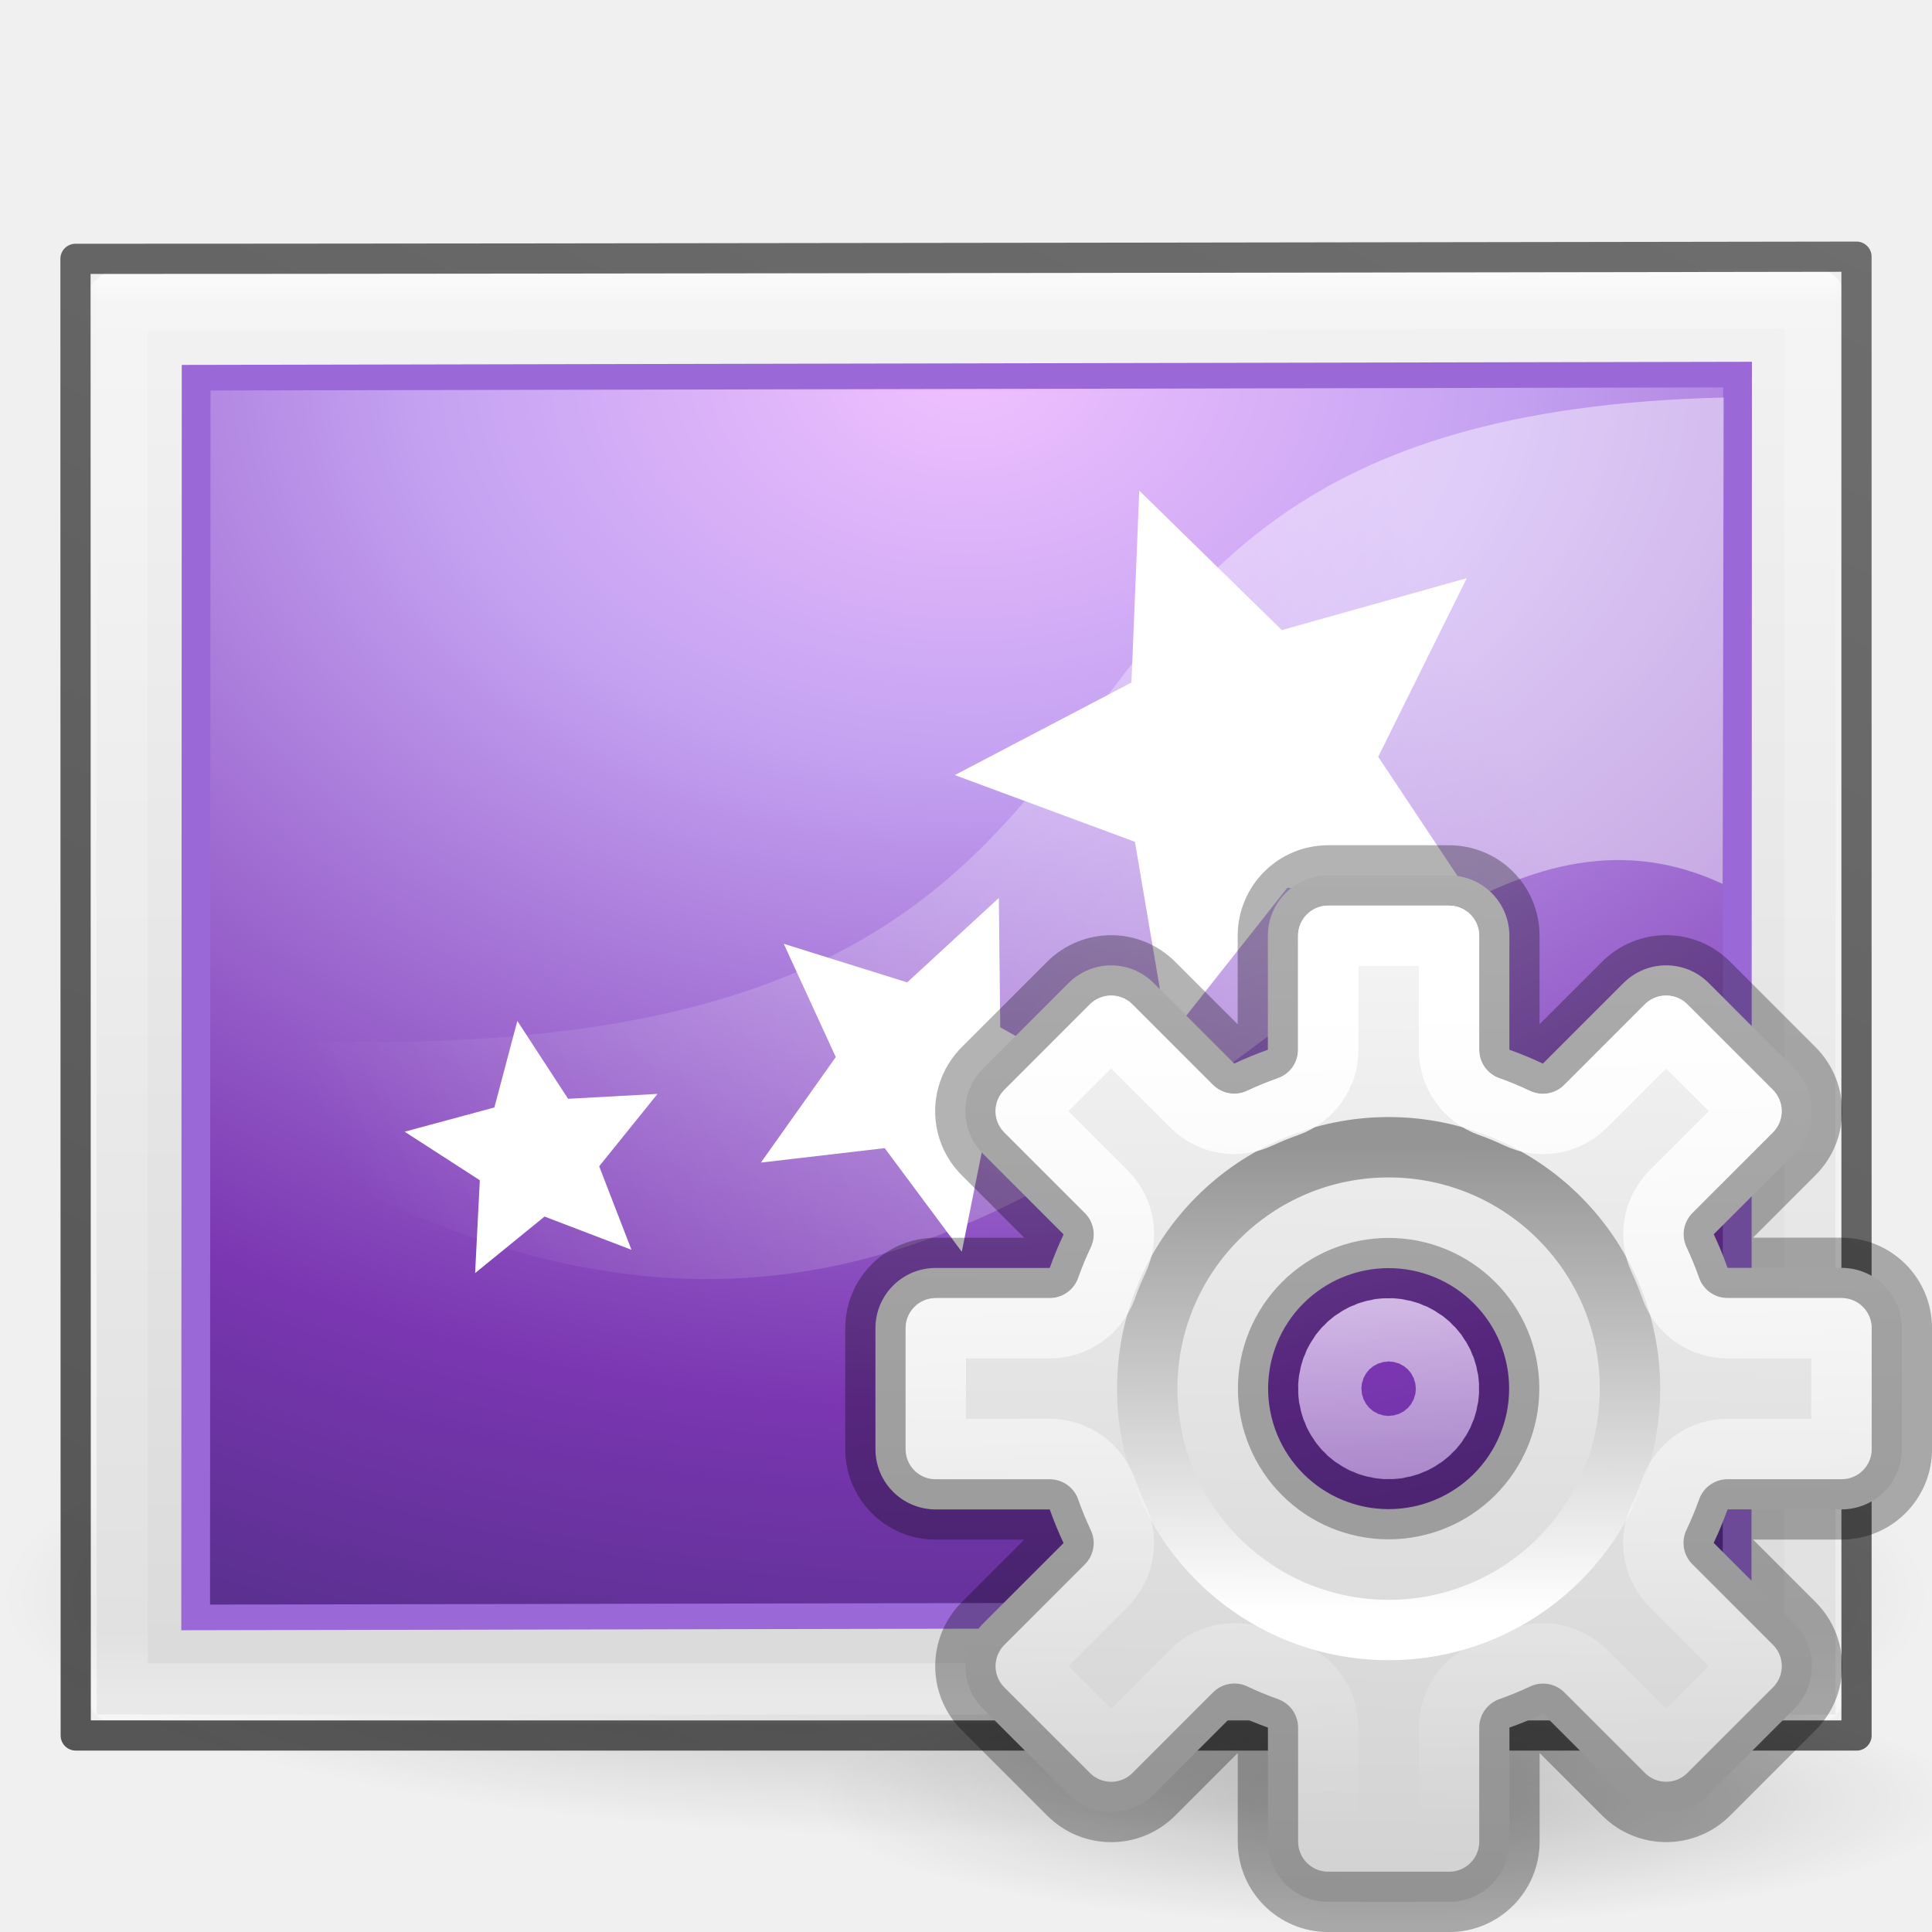
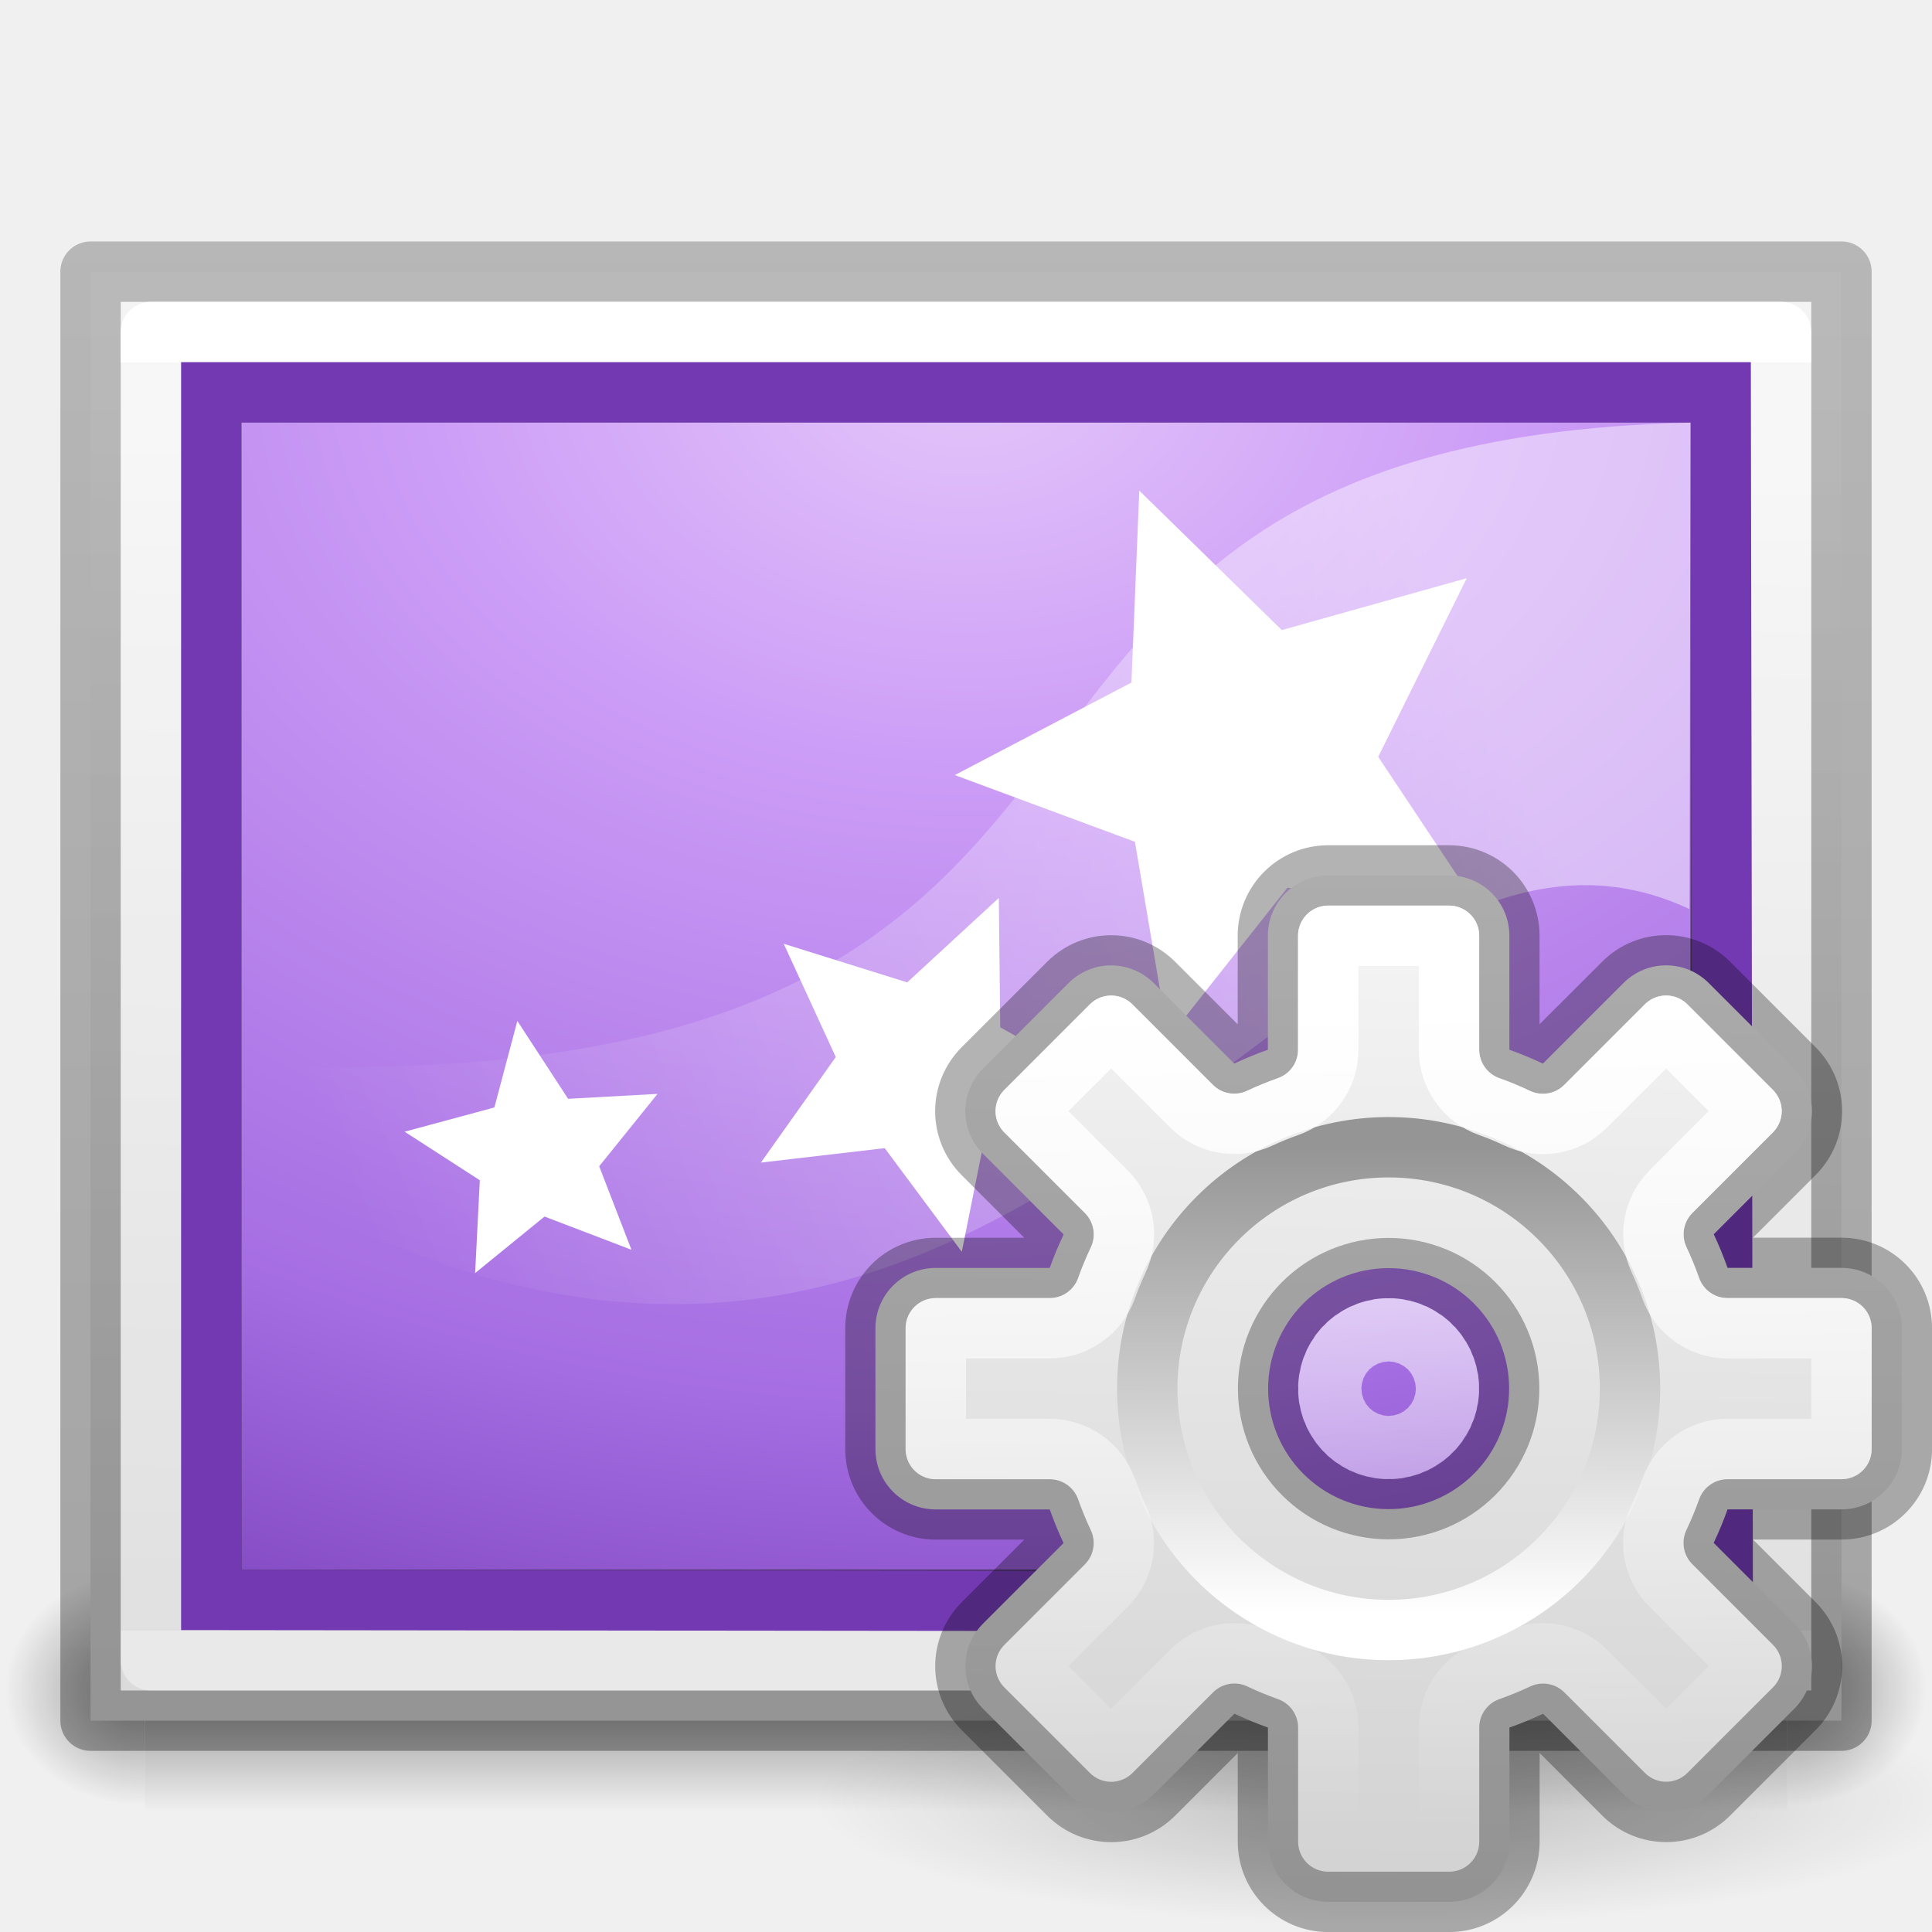
<svg xmlns="http://www.w3.org/2000/svg" xmlns:xlink="http://www.w3.org/1999/xlink" height="32" width="32">
-   <radialGradient id="a" cx="6.703" cy="73.616" gradientTransform="matrix(1.316646 0 0 .2880194 14.1749 8.61329)" gradientUnits="userSpaceOnUse" r="7.228" xlink:href="#f" />
-   <linearGradient id="b" gradientUnits="userSpaceOnUse" x1="22.881" x2="22.644" y1="14.458" y2="31.339">
+   <linearGradient id="a" gradientUnits="userSpaceOnUse" x1="15.375" x2="15.375" y1="43.75" y2="9.25">
+     <stop offset="0" stop-opacity=".318" />
+     <stop offset="1" stop-opacity=".24" />
+   </linearGradient>
+   <linearGradient id="b" gradientTransform="matrix(1.25714 0 0 .7604925 -6.17136 7.081513)" gradientUnits="userSpaceOnUse" x1="19.687" x2="18.25" y1="9.25" y2="45.188">
+     <stop offset="0" stop-color="#f4f4f4" />
+     <stop offset="1" stop-color="#dbdbdb" />
+   </linearGradient>
+   <linearGradient id="c" gradientTransform="matrix(.08449704 0 0 .01235294 -6.539646 38.47082)" gradientUnits="userSpaceOnUse" x1="302.857" x2="302.857" y1="366.648" y2="609.505">
+     <stop offset="0" stop-opacity="0" />
+     <stop offset=".5" />
+     <stop offset="1" stop-opacity="0" />
+   </linearGradient>
+   <radialGradient id="d" cx="605.714" cy="486.648" gradientTransform="matrix(-.0289166 0 0 .01235294 21.02689 38.47085)" gradientUnits="userSpaceOnUse" r="117.143" xlink:href="#e" />
+   <linearGradient id="e">
+     <stop offset="0" />
+     <stop offset="1" stop-opacity="0" />
+   </linearGradient>
+   <radialGradient id="f" cx="605.714" cy="486.648" gradientTransform="matrix(.02891661 0 0 .01235294 26.9731 38.47085)" gradientUnits="userSpaceOnUse" r="117.143" xlink:href="#e" />
+   <radialGradient id="g" cx="6.703" cy="73.616" gradientTransform="matrix(1.316646 0 0 .2880194 14.1749 8.61329)" gradientUnits="userSpaceOnUse" r="7.228" xlink:href="#e" />
+   <linearGradient id="h" gradientUnits="userSpaceOnUse" x1="22.881" x2="22.644" y1="14.458" y2="31.339">
    <stop offset="0" stop-color="#f6f6f6" />
    <stop offset="1" stop-color="#d2d2d2" />
  </linearGradient>
-   <linearGradient id="c" gradientUnits="userSpaceOnUse" x1="23.032" x2="23.04" y1="26.715" y2="18.997">
+   <linearGradient id="i" gradientUnits="userSpaceOnUse" x1="23.032" x2="23.04" y1="26.715" y2="18.997">
    <stop offset="0" stop-color="#fff" />
    <stop offset="1" stop-color="#959595" />
  </linearGradient>
-   <linearGradient id="d">
+   <linearGradient id="j">
    <stop offset="0" stop-color="#fff" />
    <stop offset="1" stop-color="#fff" stop-opacity="0" />
  </linearGradient>
-   <linearGradient id="e" gradientUnits="userSpaceOnUse" x1="23.132" x2="23.399" xlink:href="#d" y1="16.459" y2="30.159" />
-   <linearGradient id="f">
-     <stop offset="0" />
-     <stop offset="1" stop-opacity="0" />
-   </linearGradient>
-   <radialGradient id="g" cx="62.625" cy="4.625" gradientTransform="matrix(1.127816 0 0 .2823525 -58.62951 27.69412)" gradientUnits="userSpaceOnUse" r="10.625" xlink:href="#f" />
-   <linearGradient id="h" gradientTransform="matrix(1.25714 0 0 .7604925 -6.17136 7.081513)" gradientUnits="userSpaceOnUse" x1="25.132" x2="25.132" y1=".985" y2="47.013">
-     <stop offset="0" stop-color="#f4f4f4" />
-     <stop offset="1" stop-color="#dbdbdb" />
-   </linearGradient>
-   <linearGradient id="i" gradientTransform="matrix(1.162162 0 0 .9189189 -3.891888 4.445954)" gradientUnits="userSpaceOnUse" x1="24" x2="24" y1="5.564" y2="43">
+   <linearGradient id="k" gradientUnits="userSpaceOnUse" x1="23.132" x2="23.399" xlink:href="#j" y1="16.459" y2="30.159" />
+   <linearGradient id="l" gradientTransform="matrix(1.162162 0 0 .9189189 -3.891888 4.445954)" gradientUnits="userSpaceOnUse" x1="24" x2="24" y1="8.357" y2="41.208">
    <stop offset="0" stop-color="#fff" />
-     <stop offset=".036" stop-color="#fff" stop-opacity=".235" />
-     <stop offset=".951" stop-color="#fff" stop-opacity=".157" />
+     <stop offset="0" stop-color="#fff" stop-opacity=".235" />
+     <stop offset="1" stop-color="#fff" stop-opacity=".157" />
    <stop offset="1" stop-color="#fff" stop-opacity=".392" />
  </linearGradient>
-   <linearGradient id="j" gradientTransform="matrix(-.4899599 .00069868 .00181362 -.3814904 57.12871 48.2666)" gradientUnits="userSpaceOnUse" x1="45.414" x2="45.567" xlink:href="#k" y1="15.27" y2="96.253" />
-   <linearGradient id="k">
+   <linearGradient id="m" gradientTransform="matrix(-.4899599 .00069868 .00181362 -.3814904 57.12871 48.2666)" gradientUnits="userSpaceOnUse" x1="45.414" x2="45.567" y1="15.27" y2="96.253">
    <stop offset="0" stop-color="#262626" />
    <stop offset="1" stop-color="#4d4d4d" />
  </linearGradient>
-   <linearGradient id="l" gradientTransform="matrix(1.03821 0 0 .7320414 69.52741 5.654868)" gradientUnits="userSpaceOnUse" x1="-65.961" x2="-21.654" xlink:href="#k" y1="61.171" y2="-4.017" />
-   <radialGradient id="m" cx="7.496" cy="8.45" gradientTransform="matrix(.00000002 1.767723 -2.431052 -.00000003 44.54194 -1.059662)" gradientUnits="userSpaceOnUse" r="20">
-     <stop offset="0" stop-color="#f0c1ff" />
-     <stop offset=".262" stop-color="#c5a3f2" />
-     <stop offset=".705" stop-color="#7a36b1" />
-     <stop offset="1" stop-color="#4c2d81" />
+   <radialGradient id="n" cx="7.496" cy="8.45" gradientTransform="matrix(.00000002 1.767723 -2.431052 -.00000003 44.54194 -1.059662)" gradientUnits="userSpaceOnUse" r="20">
+     <stop offset="0" stop-color="#e4c6fa" />
+     <stop offset=".262" stop-color="#cd9ef7" />
+     <stop offset=".705" stop-color="#a56de2" />
+     <stop offset="1" stop-color="#7239b3" />
  </radialGradient>
-   <linearGradient id="n" gradientUnits="userSpaceOnUse" x1="27.826" x2="10.842" xlink:href="#d" y1="20.378" y2="27.737" />
-   <g transform="matrix(1.33333 0 0 1.33333 .00004 -12.2318)">
-     <path d="m23.983 29c0 1.657-5.365 3-11.983 3-6.618 0-11.983-1.343-11.983-3s5.365-3 11.983-3c6.618 0 11.983 1.343 11.983 3z" fill="url(#g)" fill-rule="evenodd" opacity=".3" />
-     <g transform="matrix(.5217391 0 0 .5217391 -.521736 7.34782)">
-       <path d="m44.701 10.111s-31.322.053-41.404.053l.006 34.156 41.4.002z" fill="url(#h)" />
-       <path d="m44.203 43.822-40.4-.001-.006-33.157 40.405-.055z" fill="none" stroke="url(#i)" stroke-linecap="round" stroke-linejoin="round" stroke-width="1.438" />
-       <path d="m42.342 41.882-36.666.073.011-29.408 36.666-.073z" fill="url(#j)" stroke="#9a69d7" stroke-linecap="round" stroke-width=".719" />
-       <path d="m2.797 9.663c10.312 0 42.405-.052 42.405-.052l.001 35.211-42.4-.001-.006-35.157z" fill="none" opacity=".781" stroke="url(#l)" stroke-linejoin="round" stroke-width=".719" />
-       <path d="m6.012 12.797 36.016-.073-.011 28.908-36.016.073z" fill="url(#m)" />
-       <g transform="matrix(1.598452 0 0 1.598452 -8.386072 -13.55859)">
-         <path d="m9.077 26.118c16.678 1.058 9.583-9.218 22.471-9.525l-.017 7.245c-5.881-2.742-10.065 11.554-22.53 3.274z" fill="url(#n)" fill-rule="evenodd" opacity=".444" />
-         <g fill="#fff">
-           <path d="m27.986 24.327-2.938-.432-1.774 2.244-.497-2.928-2.683-.994 2.631-1.378.117-2.859 2.123 2.077 2.755-.773-1.319 2.661z" />
-           <path d="m20.2 29.32-1.15-1.546-1.844.215 1.115-1.572-.775-1.687 1.839.575 1.365-1.258.021 1.927 1.618.909-1.826.616-.365 1.82z" />
-           <path d="m15.276 29.287-1.293-.494-1.034.842.07-1.383-1.12-.723 1.337-.361.342-1.289.756 1.16 1.332-.073-.869 1.078.481 1.244z" />
-         </g>
+   <linearGradient id="o" gradientUnits="userSpaceOnUse" x1="27.826" x2="10.842" xlink:href="#j" y1="20.378" y2="27.737" />
+   <g opacity=".4" transform="matrix(.6666592 0 0 1.333333 .000179 -31.33333)">
+     <path d="m3.6 43h40.8v3h-40.8z" fill="url(#c)" />
+     <path d="m3.6 43v3c-1.489.006-3.6-.672-3.6-1.5 0-.828 1.662-1.5 3.6-1.5z" fill="url(#d)" />
+     <path d="m44.4 43v3c1.489.006 3.6-.672 3.6-1.5 0-.828-1.662-1.5-3.6-1.5z" fill="url(#f)" />
+   </g>
+   <g transform="matrix(.6956504 0 0 .6956504 -.695606 -2.434736)">
+     <g stroke-width="1.438">
+       <path d="m3.156 9.968c10.312 0 41.688 0 41.688 0v34.5h-41.688v-34.5z" fill="url(#b)" stroke="url(#a)" stroke-linejoin="round" />
+       <g stroke-linecap="round">
+         <path d="m43.406 43.031h-38.813v-31.625h38.813z" fill="none" stroke="url(#l)" stroke-linejoin="round" />
+         <path d="m42.017 41.632-35.986-.039v-28.75h35.938z" fill="url(#m)" stroke="#7239b3" />
      </g>
    </g>
-     <g transform="matrix(.7500019 0 0 .7500019 -.00003 9.173877)">
-       <path d="m32.517 29.816c0 1.15-4.261 2.082-9.517 2.082-5.256 0-9.517-.932-9.517-2.082 0-1.15 4.261-2.082 9.517-2.082 5.256 0 9.517.932 9.517 2.082z" fill="url(#a)" opacity=".2" />
-       <path d="m22 14.5c-.554 0-1 .446-1 1v1.887a5.966 5.966 0 0 0 -.557.229l-1.332-1.332c-.392-.392-1.022-.392-1.414 0l-1.414 1.414c-.392.392-.392 1.022 0 1.414l1.334 1.334a5.966 5.966 0 0 0 -.23.555h-1.887c-.554 0-1 .446-1 1v2c0 .554.446 1 1 1h1.887a5.966 5.966 0 0 0 .229.557l-1.332 1.332c-.392.392-.392 1.022 0 1.414l1.414 1.414c.392.392 1.022.392 1.414 0l1.334-1.334a5.966 5.966 0 0 0 .555.23v1.887c0 .554.446 1 1 1h2c.554 0 1-.446 1-1v-1.887a5.966 5.966 0 0 0 .557-.229l1.332 1.332c.392.392 1.022.392 1.414 0l1.414-1.414c.392-.392.392-1.022 0-1.414l-1.334-1.334a5.966 5.966 0 0 0 .23-.555h1.887c.554 0 1-.446 1-1v-2c0-.554-.446-1-1-1h-1.887a5.966 5.966 0 0 0 -.229-.557l1.332-1.332c.392-.392.392-1.022 0-1.414l-1.414-1.414c-.392-.392-1.022-.392-1.414 0l-1.334 1.334a5.966 5.966 0 0 0 -.555-.23v-1.887c0-.554-.446-1-1-1zm1 6.504a1.995 1.995 0 0 1 1.996 1.996 1.995 1.995 0 0 1 -1.996 1.996 1.995 1.995 0 0 1 -1.996-1.996 1.995 1.995 0 0 1 1.996-1.996z" fill="url(#b)" />
-       <g fill="none" stroke-linecap="square" stroke-linejoin="round">
-         <path d="m22 14.5c-.554 0-1 .446-1 1v1.887a5.966 5.966 0 0 0 -.557.229l-1.332-1.332c-.392-.392-1.022-.392-1.414 0l-1.414 1.414c-.392.392-.392 1.022 0 1.414l1.334 1.334a5.966 5.966 0 0 0 -.23.555h-1.887c-.554 0-1 .446-1 1v2c0 .554.446 1 1 1h1.887a5.966 5.966 0 0 0 .229.557l-1.332 1.332c-.392.392-.392 1.022 0 1.414l1.414 1.414c.392.392 1.022.392 1.414 0l1.334-1.334a5.966 5.966 0 0 0 .555.23v1.887c0 .554.446 1 1 1h2c.554 0 1-.446 1-1v-1.887a5.966 5.966 0 0 0 .557-.229l1.332 1.332c.392.392 1.022.392 1.414 0l1.414-1.414c.392-.392.392-1.022 0-1.414l-1.334-1.334a5.966 5.966 0 0 0 .23-.555h1.887c.554 0 1-.446 1-1v-2c0-.554-.446-1-1-1h-1.887a5.966 5.966 0 0 0 -.229-.557l1.332-1.332c.392-.392.392-1.022 0-1.414l-1.414-1.414c-.392-.392-1.022-.392-1.414 0l-1.334 1.334a5.966 5.966 0 0 0 -.555-.23v-1.887c0-.554-.446-1-1-1zm1 6.504a1.995 1.995 0 0 1 1.996 1.996 1.995 1.995 0 0 1 -1.996 1.996 1.995 1.995 0 0 1 -1.996-1.996 1.995 1.995 0 0 1 1.996-1.996z" opacity=".3" stroke="#000" />
-         <circle cx="23" cy="23" r="3.998" stroke="url(#c)" />
-         <path d="m22 15.5v1.887a1.0 1 0 0 1 -.668.943c-.158.056-.312.118-.463.189a1.0 1 0 0 1 -1.133-.197l-1.332-1.332-1.414 1.414 1.334 1.334a1.0 1 0 0 1 .195 1.137c-.072.151-.135.304-.191.461a1.0 1 0 0 1 -.941.664h-1.887v2h1.887a1.0 1 0 0 1 .943.668c.056.158.118.312.189.463a1.0 1 0 0 1 -.197 1.133l-1.332 1.332 1.414 1.414 1.334-1.334a1.0 1 0 0 1 1.137-.195c.151.072.304.135.461.191a1.0 1 0 0 1 .664.941v1.887h2v-1.887a1.0 1 0 0 1 .668-.943c.158-.056.312-.118.463-.189a1.0 1 0 0 1 1.133.197l1.332 1.332 1.414-1.414-1.334-1.334a1.0 1 0 0 1 -.195-1.137c.072-.151.135-.304.191-.461a1.0 1 0 0 1 .941-.664h1.887v-2h-1.887a1.0 1 0 0 1 -.943-.668c-.056-.158-.118-.312-.189-.463a1.0 1 0 0 1 .197-1.133l1.332-1.332-1.414-1.414-1.334 1.334a1.0 1 0 0 1 -1.137.195c-.151-.072-.304-.135-.461-.191a1.0 1 0 0 1 -.664-.941v-1.887zm1 6.504c-.588 0.0.772.134.195.02-.577-.115.729.282.186.057-.543-.225.663.418.174.092-.489-.327.566.539.15.123-.416-.416.45.639.123.15-.327-.489.317.717.092.174-.225-.543.171.762.057.186-.115-.577.019.783.02.195-0-.588-.134.772-.02.195.115-.577-.282.729-.057.186.225-.543-.418.663-.092.174.327-.489-.539.566-.123.15.416-.416-.639.45-.15.123.489-.327-.717.317-.174.092.543-.225-.762.171-.186.057.577-.115-.783.019-.195.02.588-0-.772-.134-.195-.02.577.115-.729-.282-.186-.057.543.225-.663-.418-.174-.092.489.327-.566-.539-.15-.123.416.416-.45-.639-.123-.15.327.489-.317-.717-.092-.174.225.543-.171-.762-.057-.186.115.577-.019-.783-.02-.195 0.0.588.134-.772.02-.195-.115.577.282-.729.057-.186-.225.543.418-.663.092-.174-.327.489.539-.566.123-.15-.416.416.639-.45.15-.123-.489.327.717-.317.174-.092-.543.225.762-.171.186-.057-.577.115.783-.019.195-.02z" stroke="url(#e)" />
+     <path d="m6.75 13.562h34.5l-0 27.313h-34.5z" fill="url(#n)" />
+     <g transform="matrix(1.598452 0 0 1.598452 -8.386072 -13.55859)">
+       <path d="m8.582 26.492c16.678 1.058 9.583-9.218 22.471-9.525l-.017 7.245c-5.881-2.742-10.065 11.554-22.53 3.274z" fill="url(#o)" fill-rule="evenodd" opacity=".444" />
+       <g fill="#fff">
+         <path d="m27.986 24.327-2.938-.432-1.774 2.244-.497-2.928-2.683-.994 2.631-1.378.117-2.859 2.123 2.077 2.755-.773-1.319 2.661z" />
+         <path d="m20.2 29.32-1.15-1.546-1.844.215 1.115-1.572-.775-1.687 1.839.575 1.365-1.258.021 1.927 1.618.909-1.826.616-.365 1.82z" />
+         <path d="m15.276 29.287-1.293-.494-1.034.842.07-1.383-1.12-.723 1.337-.361.342-1.289.756 1.16 1.332-.073-.869 1.078.481 1.244z" />
      </g>
    </g>
  </g>
+   <g transform="scale(1)">
+     <path d="m32.517 29.816c0 1.15-4.261 2.082-9.517 2.082-5.256 0-9.517-.932-9.517-2.082 0-1.15 4.261-2.082 9.517-2.082 5.256 0 9.517.932 9.517 2.082z" fill="url(#g)" opacity=".2" />
+     <path d="m22 14.5c-.554 0-1 .446-1 1v1.887a5.966 5.966 0 0 0 -.557.229l-1.332-1.332c-.392-.392-1.022-.392-1.414 0l-1.414 1.414c-.392.392-.392 1.022 0 1.414l1.334 1.334a5.966 5.966 0 0 0 -.23.555h-1.887c-.554 0-1 .446-1 1v2c0 .554.446 1 1 1h1.887a5.966 5.966 0 0 0 .229.557l-1.332 1.332c-.392.392-.392 1.022 0 1.414l1.414 1.414c.392.392 1.022.392 1.414 0l1.334-1.334a5.966 5.966 0 0 0 .555.23v1.887c0 .554.446 1 1 1h2c.554 0 1-.446 1-1v-1.887a5.966 5.966 0 0 0 .557-.229l1.332 1.332c.392.392 1.022.392 1.414 0l1.414-1.414c.392-.392.392-1.022 0-1.414l-1.334-1.334a5.966 5.966 0 0 0 .23-.555h1.887c.554 0 1-.446 1-1v-2c0-.554-.446-1-1-1h-1.887a5.966 5.966 0 0 0 -.229-.557l1.332-1.332c.392-.392.392-1.022 0-1.414l-1.414-1.414c-.392-.392-1.022-.392-1.414 0l-1.334 1.334a5.966 5.966 0 0 0 -.555-.23v-1.887c0-.554-.446-1-1-1zm1 6.504a1.995 1.995 0 0 1 1.996 1.996 1.995 1.995 0 0 1 -1.996 1.996 1.995 1.995 0 0 1 -1.996-1.996 1.995 1.995 0 0 1 1.996-1.996z" fill="url(#h)" />
+     <g fill="none" stroke-linecap="square" stroke-linejoin="round">
+       <path d="m22 14.5c-.554 0-1 .446-1 1v1.887a5.966 5.966 0 0 0 -.557.229l-1.332-1.332c-.392-.392-1.022-.392-1.414 0l-1.414 1.414c-.392.392-.392 1.022 0 1.414l1.334 1.334a5.966 5.966 0 0 0 -.23.555h-1.887c-.554 0-1 .446-1 1v2c0 .554.446 1 1 1h1.887a5.966 5.966 0 0 0 .229.557l-1.332 1.332c-.392.392-.392 1.022 0 1.414l1.414 1.414c.392.392 1.022.392 1.414 0l1.334-1.334a5.966 5.966 0 0 0 .555.23v1.887c0 .554.446 1 1 1h2c.554 0 1-.446 1-1v-1.887a5.966 5.966 0 0 0 .557-.229l1.332 1.332c.392.392 1.022.392 1.414 0l1.414-1.414c.392-.392.392-1.022 0-1.414l-1.334-1.334a5.966 5.966 0 0 0 .23-.555h1.887c.554 0 1-.446 1-1v-2c0-.554-.446-1-1-1h-1.887a5.966 5.966 0 0 0 -.229-.557l1.332-1.332c.392-.392.392-1.022 0-1.414l-1.414-1.414c-.392-.392-1.022-.392-1.414 0l-1.334 1.334a5.966 5.966 0 0 0 -.555-.23v-1.887c0-.554-.446-1-1-1zm1 6.504a1.995 1.995 0 0 1 1.996 1.996 1.995 1.995 0 0 1 -1.996 1.996 1.995 1.995 0 0 1 -1.996-1.996 1.995 1.995 0 0 1 1.996-1.996z" opacity=".3" stroke="#000" />
+       <circle cx="23" cy="23" r="3.998" stroke="url(#i)" />
+       <path d="m22 15.5v1.887a1.0 1 0 0 1 -.668.943c-.158.056-.312.118-.463.189a1.0 1 0 0 1 -1.133-.197l-1.332-1.332-1.414 1.414 1.334 1.334a1.0 1 0 0 1 .195 1.137c-.072.151-.135.304-.191.461a1.0 1 0 0 1 -.941.664h-1.887v2h1.887a1.0 1 0 0 1 .943.668c.056.158.118.312.189.463a1.0 1 0 0 1 -.197 1.133l-1.332 1.332 1.414 1.414 1.334-1.334a1.0 1 0 0 1 1.137-.195c.151.072.304.135.461.191a1.0 1 0 0 1 .664.941v1.887h2v-1.887a1.0 1 0 0 1 .668-.943c.158-.056.312-.118.463-.189a1.0 1 0 0 1 1.133.197l1.332 1.332 1.414-1.414-1.334-1.334a1.0 1 0 0 1 -.195-1.137c.072-.151.135-.304.191-.461a1.0 1 0 0 1 .941-.664h1.887v-2h-1.887a1.0 1 0 0 1 -.943-.668c-.056-.158-.118-.312-.189-.463a1.0 1 0 0 1 .197-1.133l1.332-1.332-1.414-1.414-1.334 1.334a1.0 1 0 0 1 -1.137.195c-.151-.072-.304-.135-.461-.191a1.0 1 0 0 1 -.664-.941v-1.887zm1 6.504c-.588 0.0.772.134.195.02-.577-.115.729.282.186.057-.543-.225.663.418.174.092-.489-.327.566.539.15.123-.416-.416.45.639.123.15-.327-.489.317.717.092.174-.225-.543.171.762.057.186-.115-.577.019.783.02.195-0-.588-.134.772-.02.195.115-.577-.282.729-.057.186.225-.543-.418.663-.092.174.327-.489-.539.566-.123.15.416-.416-.639.45-.15.123.489-.327-.717.317-.174.092.543-.225-.762.171-.186.057.577-.115-.783.019-.195.02.588-0-.772-.134-.195-.02.577.115-.729-.282-.186-.057.543.225-.663-.418-.174-.092.489.327-.566-.539-.15-.123.416.416-.45-.639-.123-.15.327.489-.317-.717-.092-.174.225.543-.171-.762-.057-.186.115.577-.019-.783-.02-.195 0.0.588.134-.772.02-.195-.115.577.282-.729.057-.186-.225.543.418-.663.092-.174-.327.489.539-.566.123-.15-.416.416.639-.45.15-.123-.489.327.717-.317.174-.092-.543.225.762-.171.186-.057-.577.115.783-.019.195-.02z" stroke="url(#k)" />
+     </g>
+   </g>
</svg>
